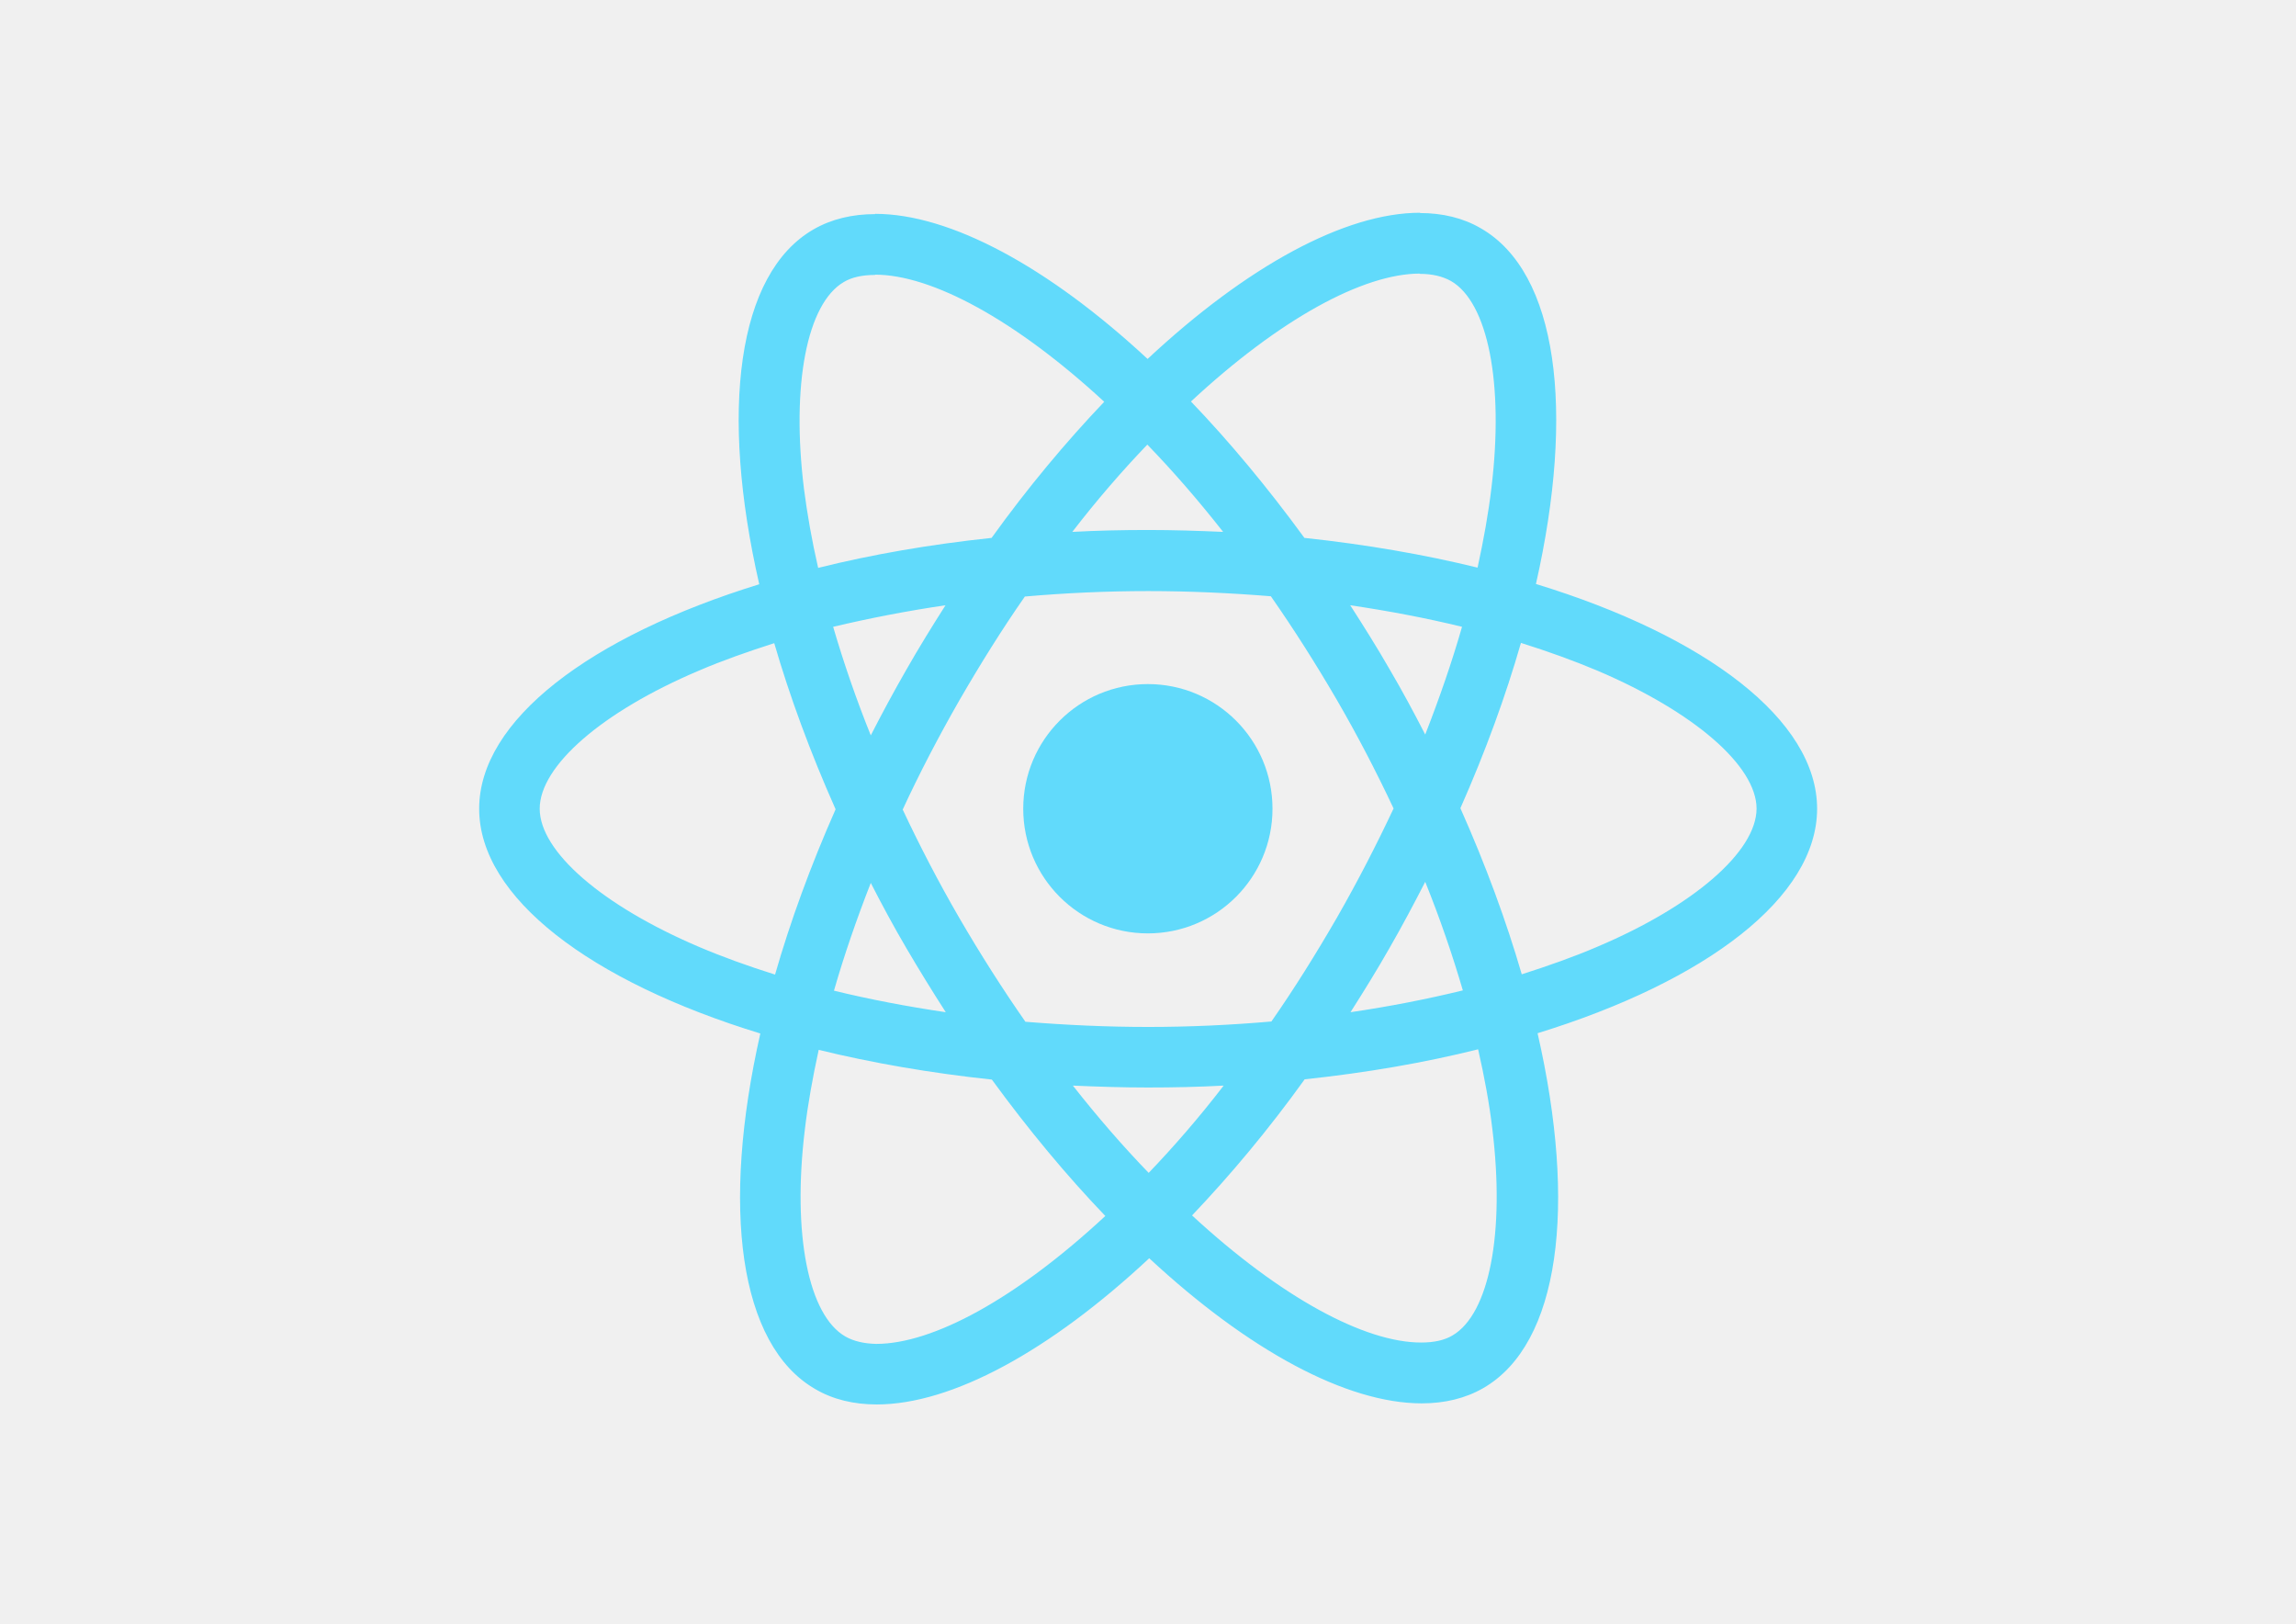
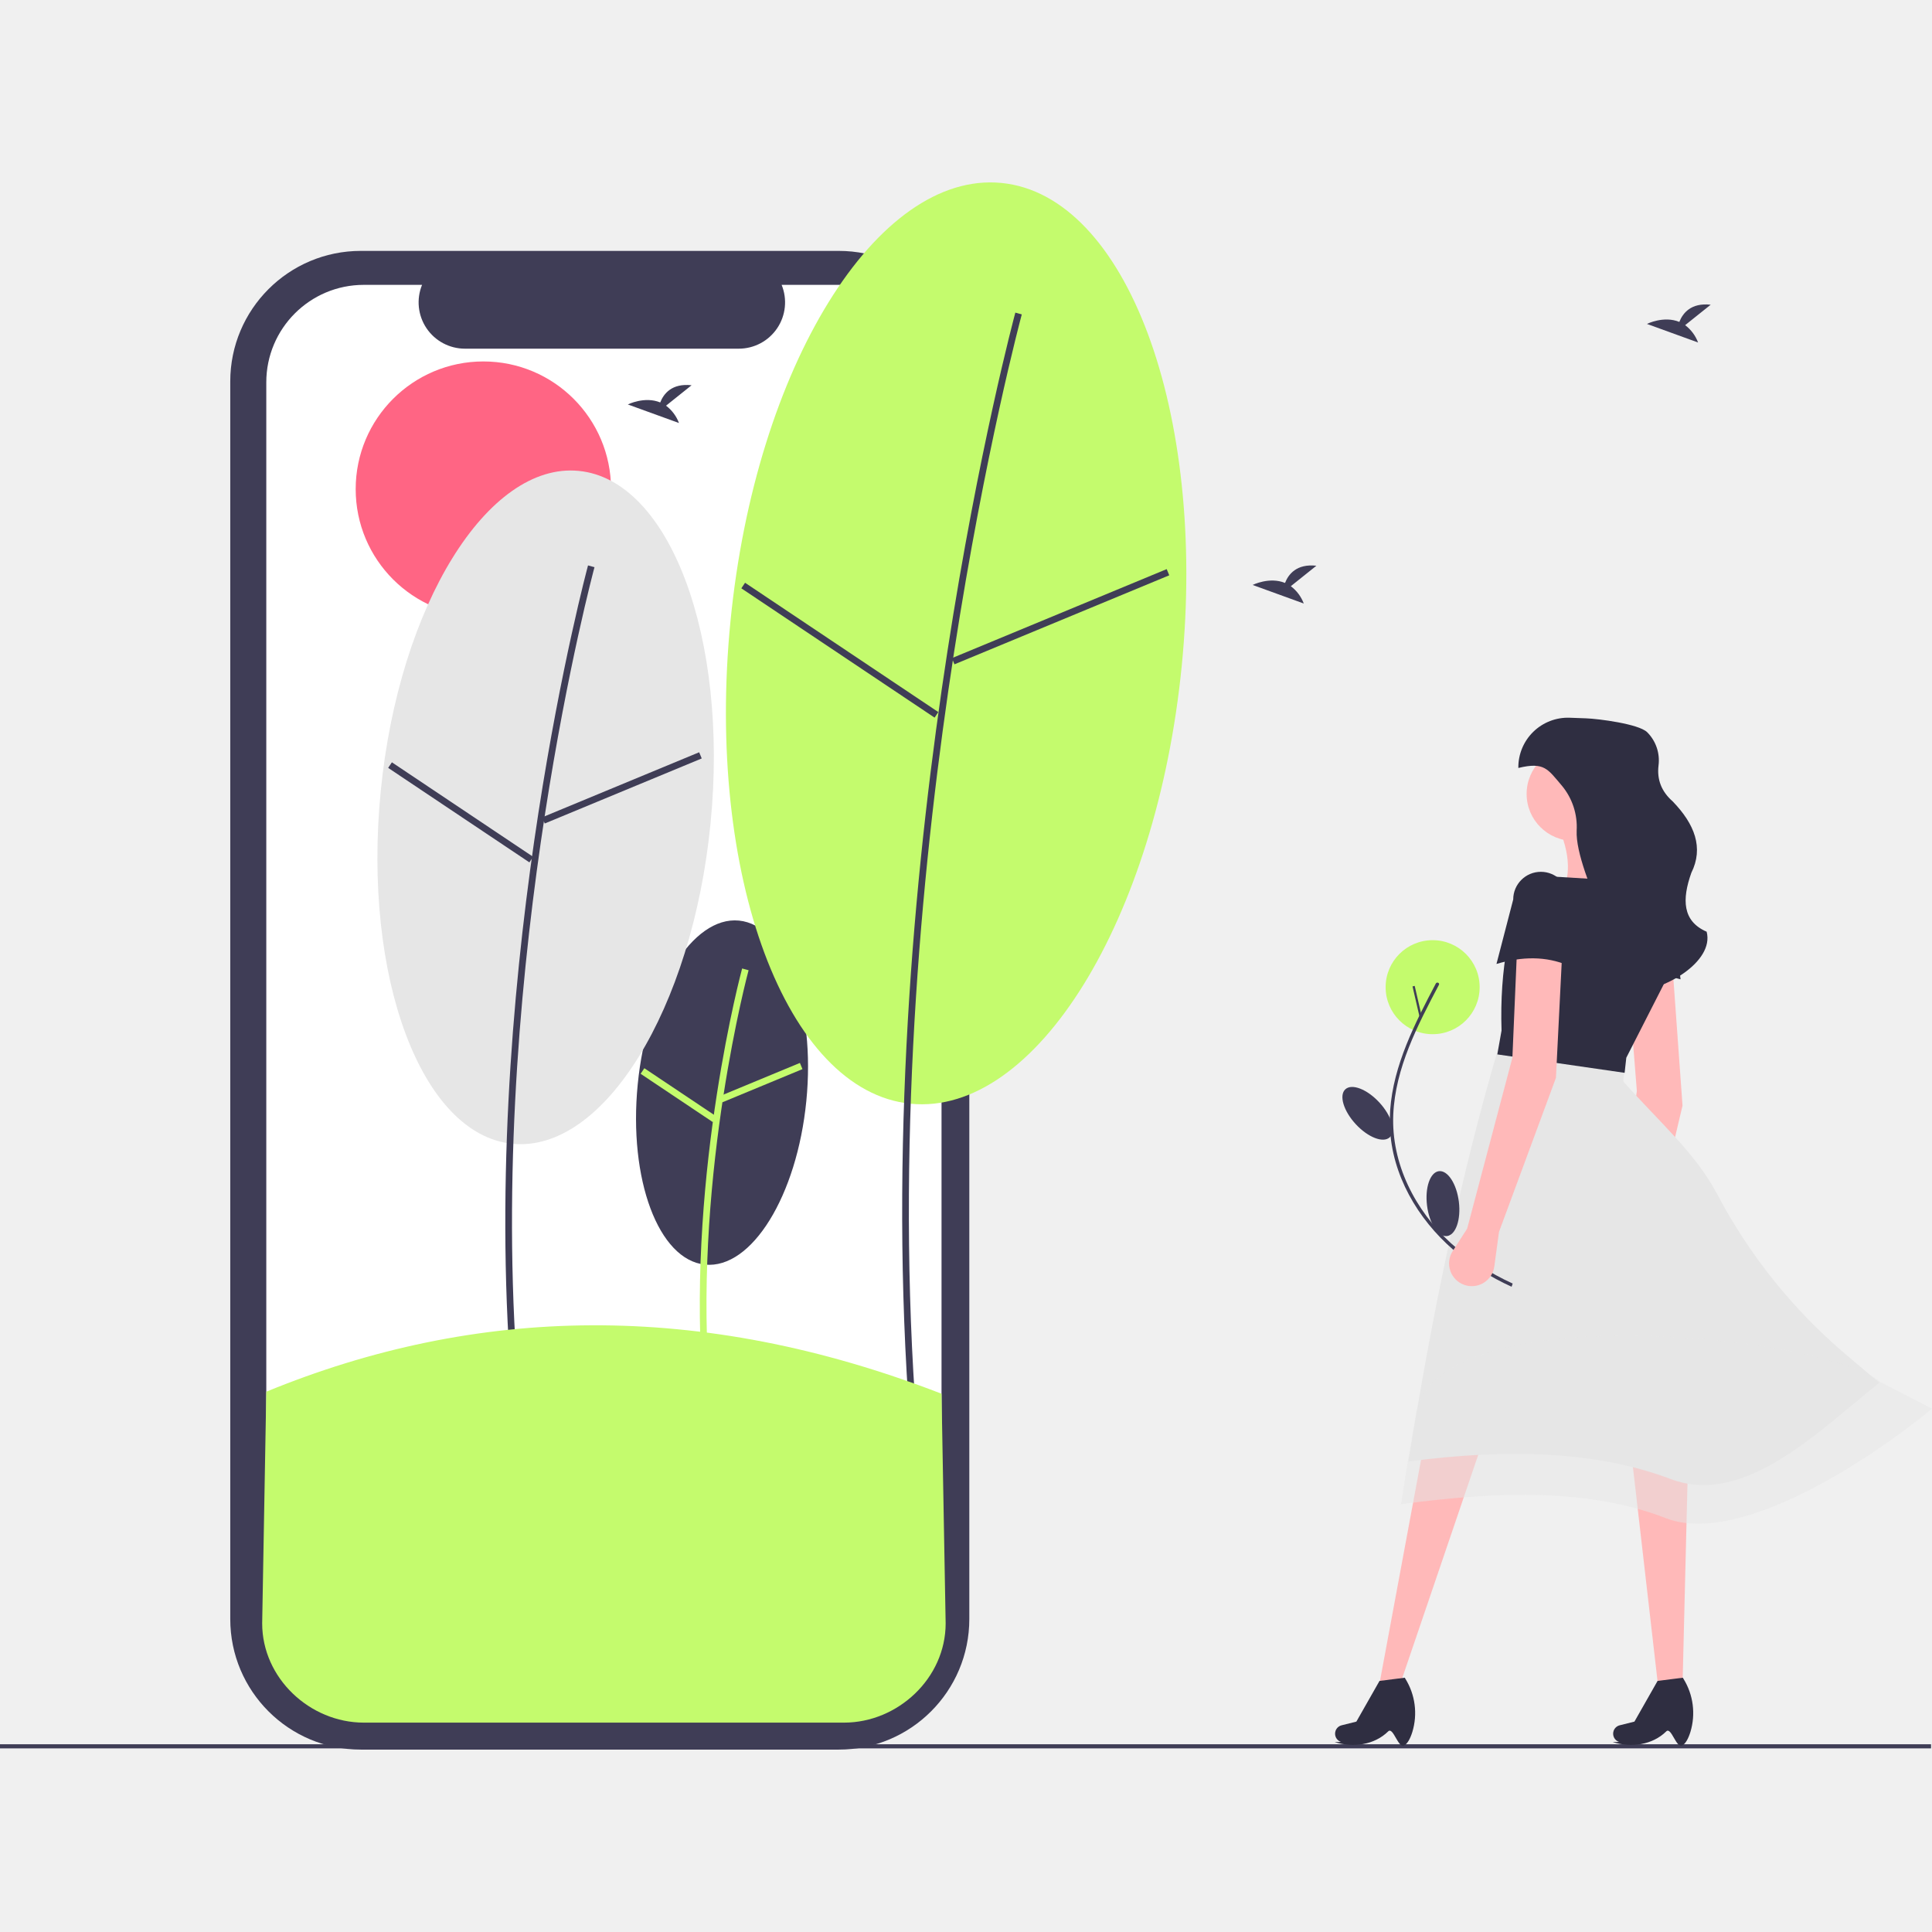
- <svg xmlns="http://www.w3.org/2000/svg" viewBox="0 0 841.9 595.3">
-   <g fill="#61DAFB">
-     <path d="M666.3 296.5c0-32.5-40.7-63.3-103.1-82.4 14.4-63.6 8-114.2-20.2-130.4-6.5-3.8-14.1-5.6-22.4-5.6v22.3c4.6 0 8.3.9 11.4 2.6 13.6 7.8 19.5 37.5 14.9 75.7-1.1 9.4-2.9 19.3-5.1 29.4-19.6-4.8-41-8.5-63.5-10.9-13.5-18.5-27.5-35.3-41.6-50 32.6-30.3 63.2-46.9 84-46.9V78c-27.5 0-63.5 19.6-99.9 53.6-36.4-33.8-72.4-53.2-99.9-53.2v22.3c20.7 0 51.4 16.5 84 46.6-14 14.7-28 31.4-41.3 49.9-22.6 2.4-44 6.1-63.6 11-2.3-10-4-19.7-5.2-29-4.7-38.2 1.1-67.9 14.6-75.8 3-1.8 6.9-2.6 11.5-2.6V78.5c-8.4 0-16 1.8-22.6 5.6-28.1 16.2-34.4 66.7-19.9 130.1-62.2 19.2-102.7 49.9-102.7 82.3 0 32.5 40.7 63.3 103.1 82.4-14.4 63.6-8 114.2 20.2 130.4 6.5 3.8 14.1 5.6 22.5 5.6 27.5 0 63.5-19.6 99.9-53.6 36.4 33.8 72.4 53.2 99.9 53.2 8.4 0 16-1.8 22.6-5.6 28.1-16.2 34.4-66.7 19.9-130.1 62-19.1 102.5-49.9 102.5-82.3zm-130.2-66.7c-3.7 12.9-8.3 26.2-13.5 39.5-4.1-8-8.4-16-13.1-24-4.6-8-9.5-15.8-14.4-23.4 14.2 2.1 27.9 4.7 41 7.9zm-45.8 106.5c-7.8 13.5-15.8 26.3-24.1 38.2-14.9 1.3-30 2-45.2 2-15.1 0-30.2-.7-45-1.9-8.3-11.9-16.4-24.6-24.2-38-7.6-13.1-14.5-26.4-20.8-39.8 6.2-13.4 13.2-26.8 20.7-39.9 7.8-13.5 15.8-26.3 24.1-38.2 14.9-1.3 30-2 45.2-2 15.1 0 30.2.7 45 1.9 8.3 11.9 16.4 24.6 24.2 38 7.6 13.1 14.5 26.4 20.8 39.8-6.3 13.4-13.2 26.8-20.7 39.9zm32.3-13c5.4 13.4 10 26.8 13.8 39.8-13.1 3.2-26.9 5.9-41.2 8 4.9-7.7 9.8-15.6 14.4-23.7 4.6-8 8.9-16.1 13-24.1zM421.2 430c-9.3-9.6-18.6-20.3-27.8-32 9 .4 18.2.7 27.5.7 9.4 0 18.7-.2 27.8-.7-9 11.7-18.3 22.4-27.5 32zm-74.4-58.9c-14.2-2.1-27.9-4.7-41-7.9 3.7-12.9 8.3-26.2 13.5-39.5 4.1 8 8.4 16 13.1 24 4.7 8 9.5 15.8 14.4 23.4zM420.7 163c9.3 9.6 18.6 20.3 27.8 32-9-.4-18.2-.7-27.5-.7-9.4 0-18.7.2-27.8.7 9-11.7 18.3-22.4 27.5-32zm-74 58.9c-4.9 7.7-9.8 15.6-14.4 23.7-4.6 8-8.9 16-13 24-5.4-13.4-10-26.8-13.8-39.8 13.1-3.1 26.9-5.8 41.2-7.9zm-90.5 125.2c-35.4-15.1-58.3-34.9-58.3-50.6 0-15.7 22.9-35.6 58.3-50.6 8.6-3.7 18-7 27.7-10.1 5.7 19.6 13.2 40 22.5 60.9-9.2 20.8-16.6 41.1-22.2 60.6-9.9-3.1-19.3-6.5-28-10.2zM310 490c-13.6-7.8-19.5-37.5-14.9-75.7 1.1-9.4 2.9-19.3 5.1-29.4 19.6 4.8 41 8.5 63.5 10.9 13.5 18.5 27.5 35.3 41.6 50-32.6 30.3-63.2 46.9-84 46.9-4.5-.1-8.3-1-11.3-2.7zm237.2-76.2c4.7 38.2-1.1 67.9-14.6 75.8-3 1.8-6.9 2.6-11.5 2.6-20.7 0-51.4-16.5-84-46.6 14-14.7 28-31.4 41.3-49.9 22.6-2.4 44-6.1 63.6-11 2.3 10.1 4.1 19.8 5.2 29.1zm38.5-66.7c-8.6 3.7-18 7-27.7 10.1-5.7-19.6-13.2-40-22.5-60.9 9.2-20.8 16.6-41.1 22.2-60.6 9.9 3.1 19.3 6.5 28.1 10.2 35.4 15.1 58.3 34.9 58.3 50.6-.1 15.7-23 35.6-58.4 50.6zM320.8 78.4z" />
-     <circle cx="420.9" cy="296.5" r="45.7" />
-     <path d="M520.5 78.1z" />
-   </g>
+ <svg xmlns="http://www.w3.org/2000/svg" id="b5c0e5b8-29e4-4820-a986-e08c8b5e3595" data-name="Layer 1" width="300" height="300" viewBox="0 0 938.192 761.036">
+   <rect y="758.447" width="937.724" height="2" fill="#3f3d56" />
+   <path d="M605.609,275.687h-3.999V166.142a63.402,63.402,0,0,0-63.402-63.402H306.121a63.402,63.402,0,0,0-63.402,63.402V767.116a63.402,63.402,0,0,0,63.402,63.402H538.208a63.402,63.402,0,0,0,63.402-63.402V353.664h3.999Z" transform="translate(-130.9042 -69.48176)" fill="#3f3d56" />
+   <path d="M588.118,166.584v600.09a47.351,47.351,0,0,1-47.35,47.35h-233.21a47.342,47.342,0,0,1-47.34-47.35v-600.09a47.342,47.342,0,0,1,47.34-47.35h28.3a22.486,22.486,0,0,0,20.83,30.99h132.96a22.481,22.481,0,0,0,20.82-30.99h30.3A47.351,47.351,0,0,1,588.118,166.584Z" transform="translate(-130.9042 -69.48176)" fill="#fff" />
+   <circle cx="234.724" cy="148.943" r="62" fill="#ff6584" />
+   <ellipse cx="481.529" cy="511.478" rx="83.937" ry="41.137" transform="translate(-205.633 871.0143) rotate(-84.36901)" fill="#3f3d56" />
+   <path d="M471.828,648.579c-6.697-99.992,19.199-196.412,19.461-197.374l3.136.855c-.261.957-26.013,96.871-19.354,196.303Z" transform="translate(-130.9042 -69.48176)" fill="#c4fb6d" />
+   <rect x="479.386" y="505.021" width="42.187" height="3.251" transform="translate(-286.7441 160.731) rotate(-22.51062)" fill="#c4fb6d" />
+   <rect x="458.801" y="491.625" width="3.251" height="42.188" transform="matrix(0.55614, -0.83109, 0.83109, 0.55614, -352.6532, 540.7531)" fill="#c4fb6d" />
+   <ellipse cx="395.866" cy="372.954" rx="164.171" ry="80.46" transform="translate(-145.035 660.8337) rotate(-84.36901)" fill="#e6e6e6" />
+   <path d="M378.443,641.005c-13.081-195.316,37.5-383.648,38.013-385.527l3.136.855c-.511,1.875-50.948,189.701-37.905,384.456Z" transform="translate(-130.9042 -69.48176)" fill="#3f3d56" />
+   <rect x="391.674" y="361.879" width="82.514" height="3.251" transform="translate(-237.0882 123.9637) rotate(-22.51062)" fill="#3f3d56" />
+   <rect x="352.968" y="334.124" width="3.251" height="82.514" transform="translate(-285.4879 391.8416) rotate(-56.21159)" fill="#3f3d56" />
+   <ellipse cx="595.206" cy="293.318" rx="224.655" ry="110.103" transform="translate(113.996 787.3893) rotate(-84.36901)" fill="#c4fb6d" />
+   <path d="M571.961,660.085c-17.893-267.175,51.297-524.795,51.997-527.366l3.136.855c-.7,2.566-69.745,259.68-51.89,526.295Z" transform="translate(-130.9042 -69.48176)" fill="#3f3d56" />
+   <rect x="589.469" y="278.762" width="112.913" height="3.251" transform="translate(-189.038 199.1769) rotate(-22.51062)" fill="#3f3d56" />
+   <rect x="537.102" y="240.183" width="3.251" height="112.913" transform="translate(-138.3102 509.9302) rotate(-56.21231)" fill="#3f3d56" />
+   <path d="M260.218,656.723l-2,112.502c0,26.619,23.19,48.199,49.34,48.199h233.21c26.15,0,49.35-21.58,49.35-48.199l-2-111.515C470.547,612.137,361.829,614.995,260.218,656.723Z" transform="translate(-130.9042 -69.48176)" fill="#c4fb6d" />
+   <path d="M757.734,265.558l12.413-9.928c-9.643-1.064-13.606,4.195-15.227,8.358-7.534-3.128-15.735.972-15.735.972l24.837,9.017A18.795,18.795,0,0,0,757.734,265.558Z" transform="translate(-130.9042 -69.48176)" fill="#3f3d56" />
+   <path d="M454.331,177.908l12.413-9.928c-9.643-1.064-13.606,4.195-15.227,8.358-7.534-3.128-15.735.972-15.735.972l24.837,9.017A18.795,18.795,0,0,0,454.331,177.908Z" transform="translate(-130.9042 -69.48176)" fill="#3f3d56" />
+   <path d="M949.215,138.803l12.413-9.928c-9.643-1.064-13.606,4.195-15.227,8.358-7.534-3.128-15.735.972-15.735.972l24.837,9.017A18.795,18.795,0,0,0,949.215,138.803Z" transform="translate(-130.9042 -69.48176)" fill="#3f3d56" />
+   <path d="M929.591,595.447l-.211,16.913a11.038,11.038,0,0,1-13.331,10.66h0a11.038,11.038,0,0,1-7.649-15.594l5.652-11.716,11.717-85.025-4.497-56.815,21.998-1.054,4.678,64.988Z" transform="translate(-130.9042 -69.48176)" fill="#ffb9b9" />
+   <polygon points="690.906 615.823 669.756 729.705 680.331 728.078 719.376 613.383 690.906 615.823" fill="#ffb9b9" />
+   <polygon points="792.179 617.043 805.601 733.772 816.989 732.145 819.836 616.23 792.179 617.043" fill="#ffb9b9" />
+   <path d="M1043.472,652.36c-30.32,24.359-65.824,60.136-101.172,46.807-36.887-13.908-79.458-14.788-127.405-8.576C826.347,618.762,840.488,550.798,858.821,488.859l61.008,9.761c.944,1.043-1.334,6.683-.407,7.728,17.149,19.313,34.64,34.282,45.21,54.174a263.09,263.09,0,0,0,62.1,77.674Z" transform="translate(-130.9042 -69.48176)" fill="#e6e6e6" />
+   <path d="M1069.096,664.969c-30.32,25.048-93.887,66.863-129.236,53.158-36.887-14.302-80.678-13.18-128.625-6.792q3.413-22.011,7.281-43.743c10.392-58.367,199.818-37.865,225.363-15.639Z" transform="translate(-130.9042 -69.48176)" fill="#e6e6e6" opacity="0.5" />
+   <path d="M946.994,456.458c-11.406-3.335-23.035-1.679-34.818,3.443l4.268-32.074a13.422,13.422,0,0,1,11.691-14.953h0a13.422,13.422,0,0,1,14.953,11.691Z" transform="translate(-130.9042 -69.48176)" fill="#2f2e41" />
+   <circle cx="764.115" cy="296.954" r="22.776" fill="#ffb9b9" />
+   <path d="M937.318,429.884l-50.027-11.795c7.426-10.676,5.907-23.19,0-36.605L911.695,376.604c2.701,9.259,5.978,17.731,10.575,24.403Z" transform="translate(-130.9042 -69.48176)" fill="#ffb9b9" />
+   <path d="M919.829,501.874,858.008,492.926l2.056-11.578c-.975-30.163,3.996-54.853,13.4-75.46l54.501,3.254,0,0A40.506,40.506,0,0,1,939.675,457.222l-19.032,37.331Z" transform="translate(-130.9042 -69.48176)" fill="#2f2e41" />
+   <path d="M812.67,828.558c-2.853,1.302-5.242-9.247-7.649-6.882-6.731,6.615-17.038,8.055-26.023,5.167l3.144-.035A4.208,4.208,0,0,1,779.491,821.325h0a4.208,4.208,0,0,1,2.919-2.605l7.158-1.79,11.24-19.766,12.249-1.55.309.506a31.584,31.584,0,0,1,3.385,25.826C815.733,825.21,814.346,827.793,812.67,828.558Z" transform="translate(-130.9042 -69.48176)" fill="#2f2e41" />
+   <path d="M947.701,828.558c-2.853,1.302-5.242-9.247-7.649-6.882-6.731,6.615-17.038,8.055-26.023,5.167l3.144-.035a4.208,4.208,0,0,1-2.652-5.483h0a4.208,4.208,0,0,1,2.919-2.605l7.158-1.79,11.24-19.766,12.249-1.55.309.506a31.584,31.584,0,0,1,3.385,25.826C950.764,825.21,949.378,827.793,947.701,828.558Z" transform="translate(-130.9042 -69.48176)" fill="#2f2e41" />
+   <path d="M923.369,462.422h-.583c-10.999-9.531-20.558-20.215-12.839-33.592-6.547-16.617-13.845-33.872-13.404-44.547a31.306,31.306,0,0,0-7.112-21.766c-6.957-8.126-8.505-11.756-21.211-8.682v0a24.076,24.076,0,0,1,24.948-24.394l7.938.289c6.072.221,25.48,2.703,29.646,6.71a19.332,19.332,0,0,1,5.534,16.255c-.779,6.626,1.312,12.476,6.896,17.381,10.692,11.056,15.102,22.528,9.04,34.694-4.576,12.879-4.357,23.479,7.446,28.575h0v0C963.502,448.057,938.572,462.422,923.369,462.422Z" transform="translate(-130.9042 -69.48176)" fill="#2f2e41" />
+   <ellipse cx="794.988" cy="521.532" rx="7.782" ry="15.878" transform="translate(-273.6658 608.9823) rotate(-42.76626)" fill="#3f3d56" />
+   <circle cx="695.701" cy="390.804" r="22.828" fill="#c4fb6d" />
+   <path d="M864.941,605.754a120.265,120.265,0,0,1-28.33-17.975c-17.276-14.936-29.82-36.372-30.754-59.539-.896-22.233,8.525-43.134,18.491-62.454q1.881-3.646,3.8-7.271c.486-.923,1.995-.303,1.506.626-10.338,19.62-21.186,40.354-22.167,62.978-1.034,23.847,10.617,46.578,27.955,62.444a117.266,117.266,0,0,0,30.034,19.643" transform="translate(-130.9042 -69.48176)" fill="#3f3d56" />
+   <rect x="818.538" y="459.589" width="1.087" height="15.273" transform="translate(-215.0514 126.8712) rotate(-13.00791)" fill="#3f3d56" />
+   <ellipse cx="831.608" cy="565.389" rx="7.782" ry="15.878" transform="translate(-194.6923 38.19293) rotate(-7.13528)" fill="#3f3d56" />
+   <path d="M858.821,579.151,856.556,595.913a11.038,11.038,0,0,1-14.527,8.961h0a11.038,11.038,0,0,1-5.697-16.408l7.034-10.942,21.963-82.971,2.44-56.941,21.963,1.627-3.254,65.075Z" transform="translate(-130.9042 -69.48176)" fill="#ffb9b9" />
+   <path d="M892.579,449.814c-10.916-4.696-22.66-4.466-34.978-.813l8.134-31.317a13.422,13.422,0,0,1,13.422-13.422h0a13.422,13.422,0,0,1,13.422,13.422Z" transform="translate(-130.9042 -69.48176)" fill="#2f2e41" />
</svg>
